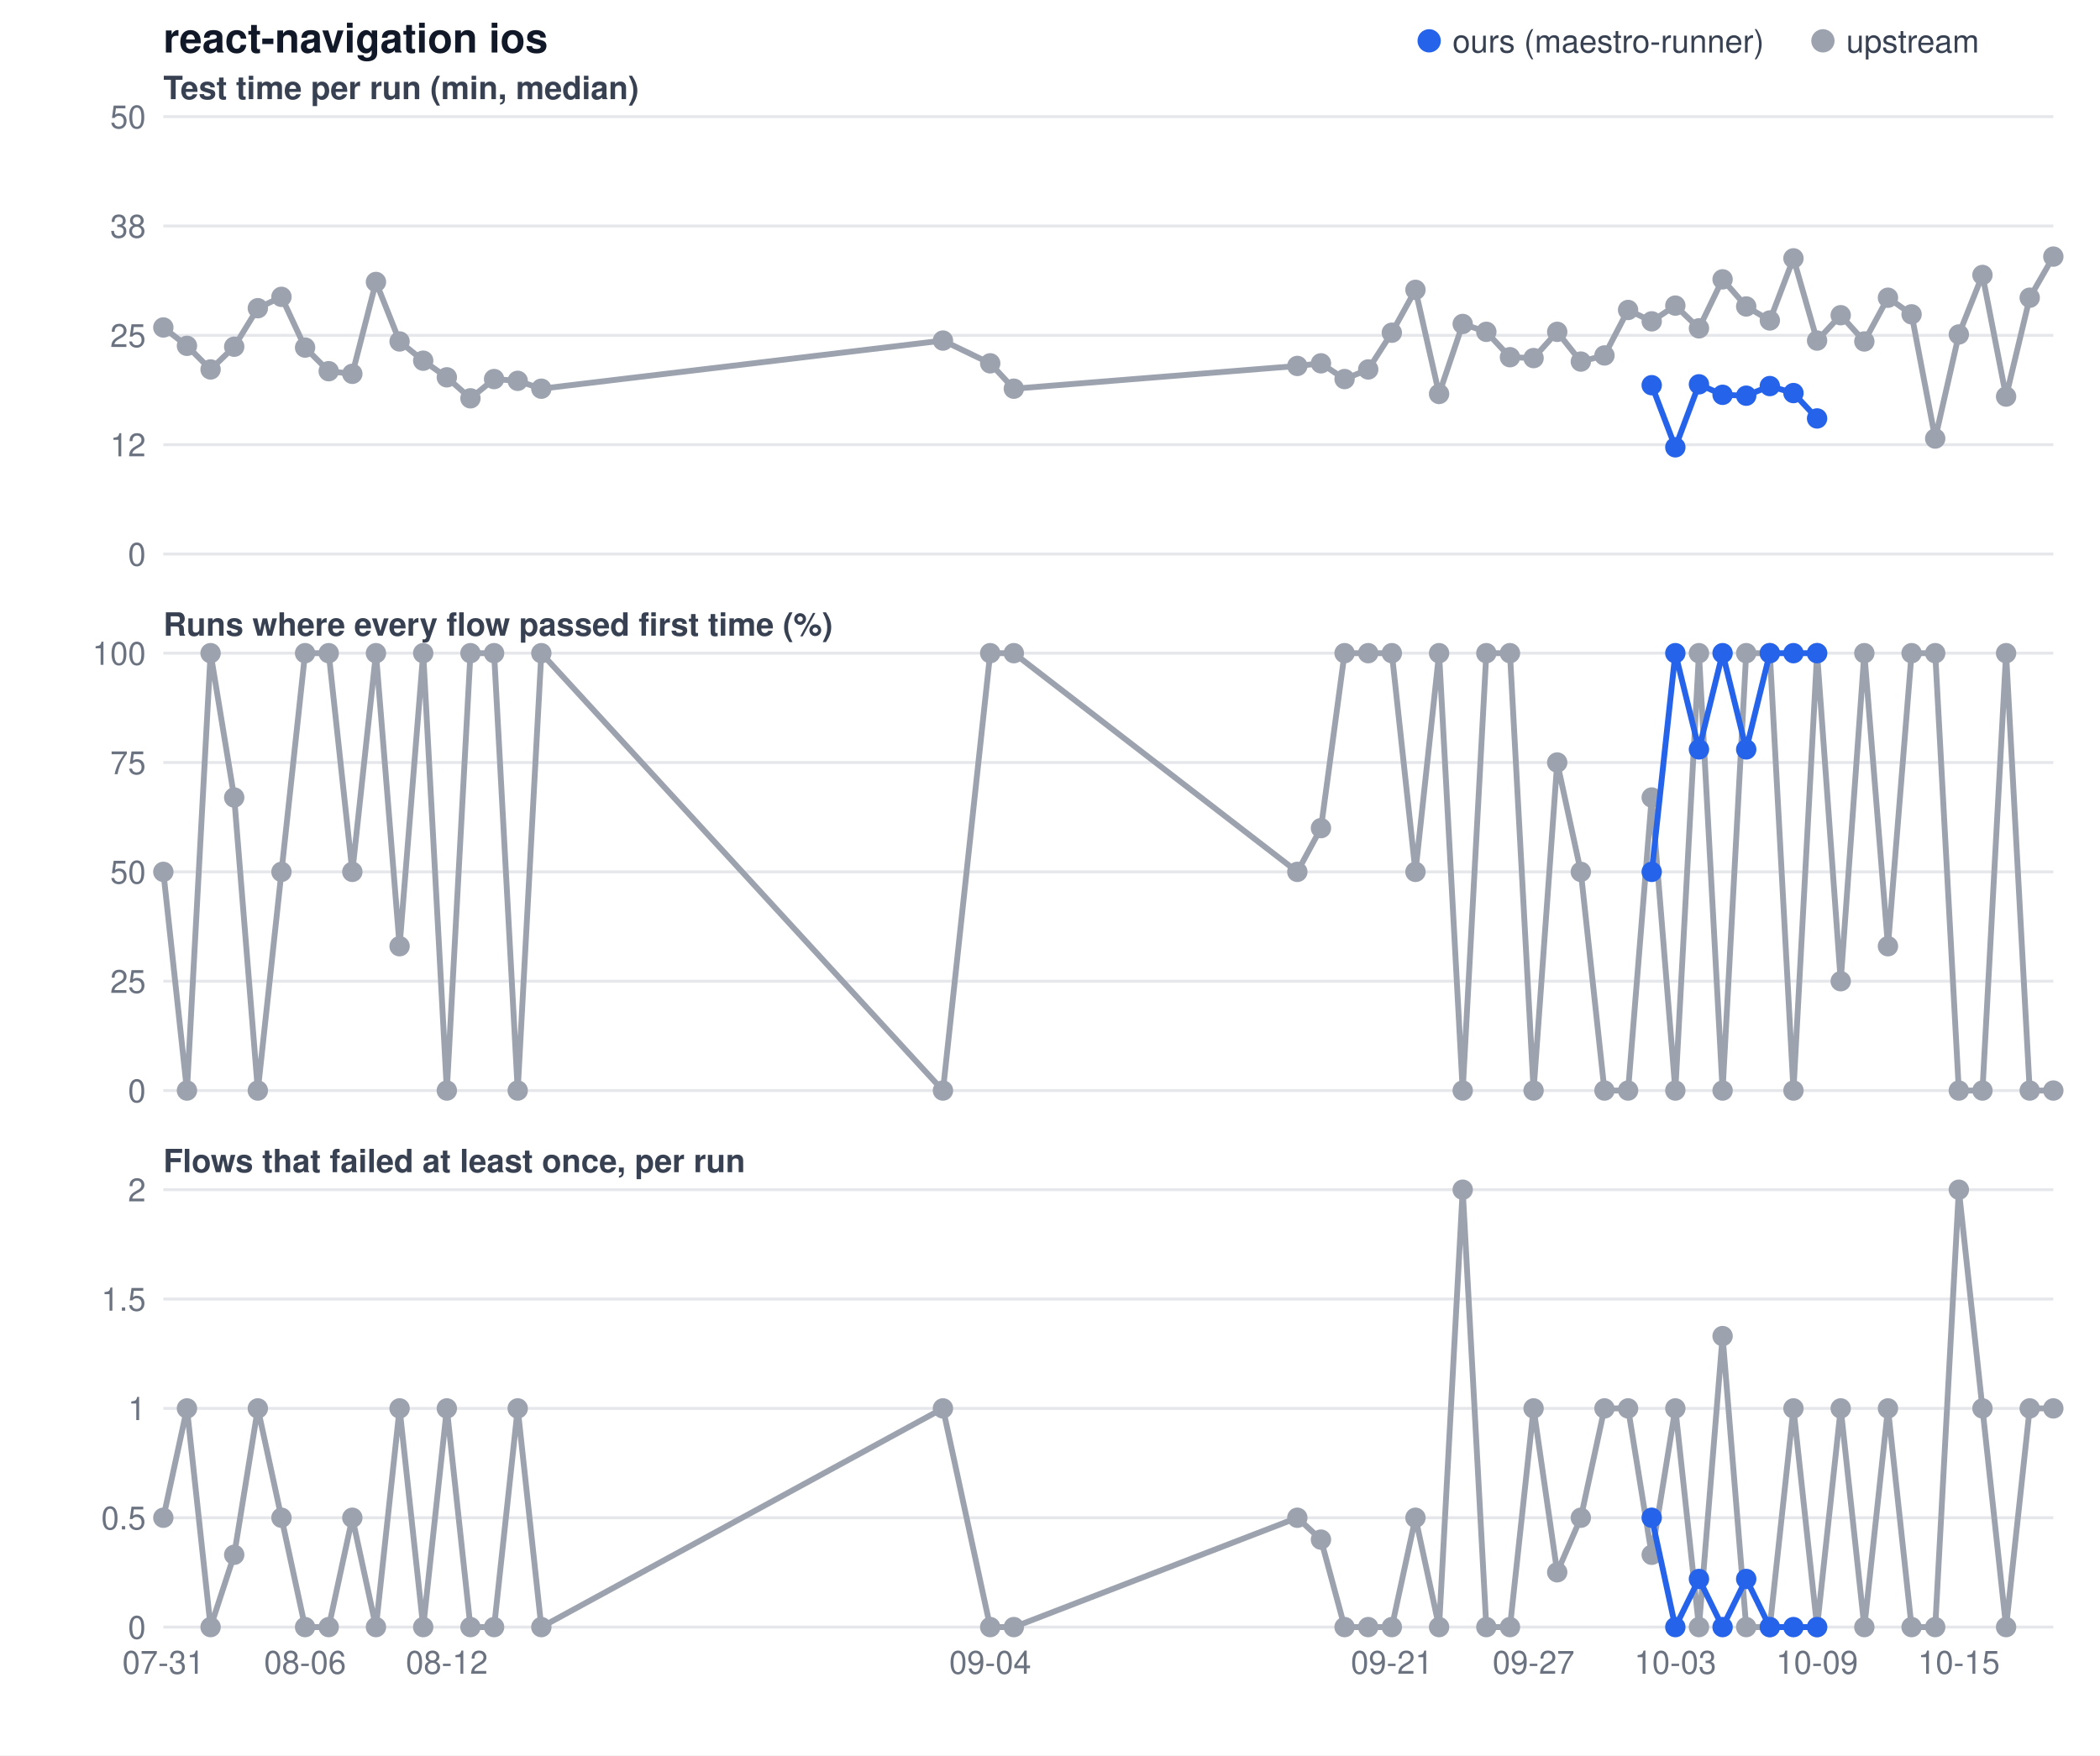
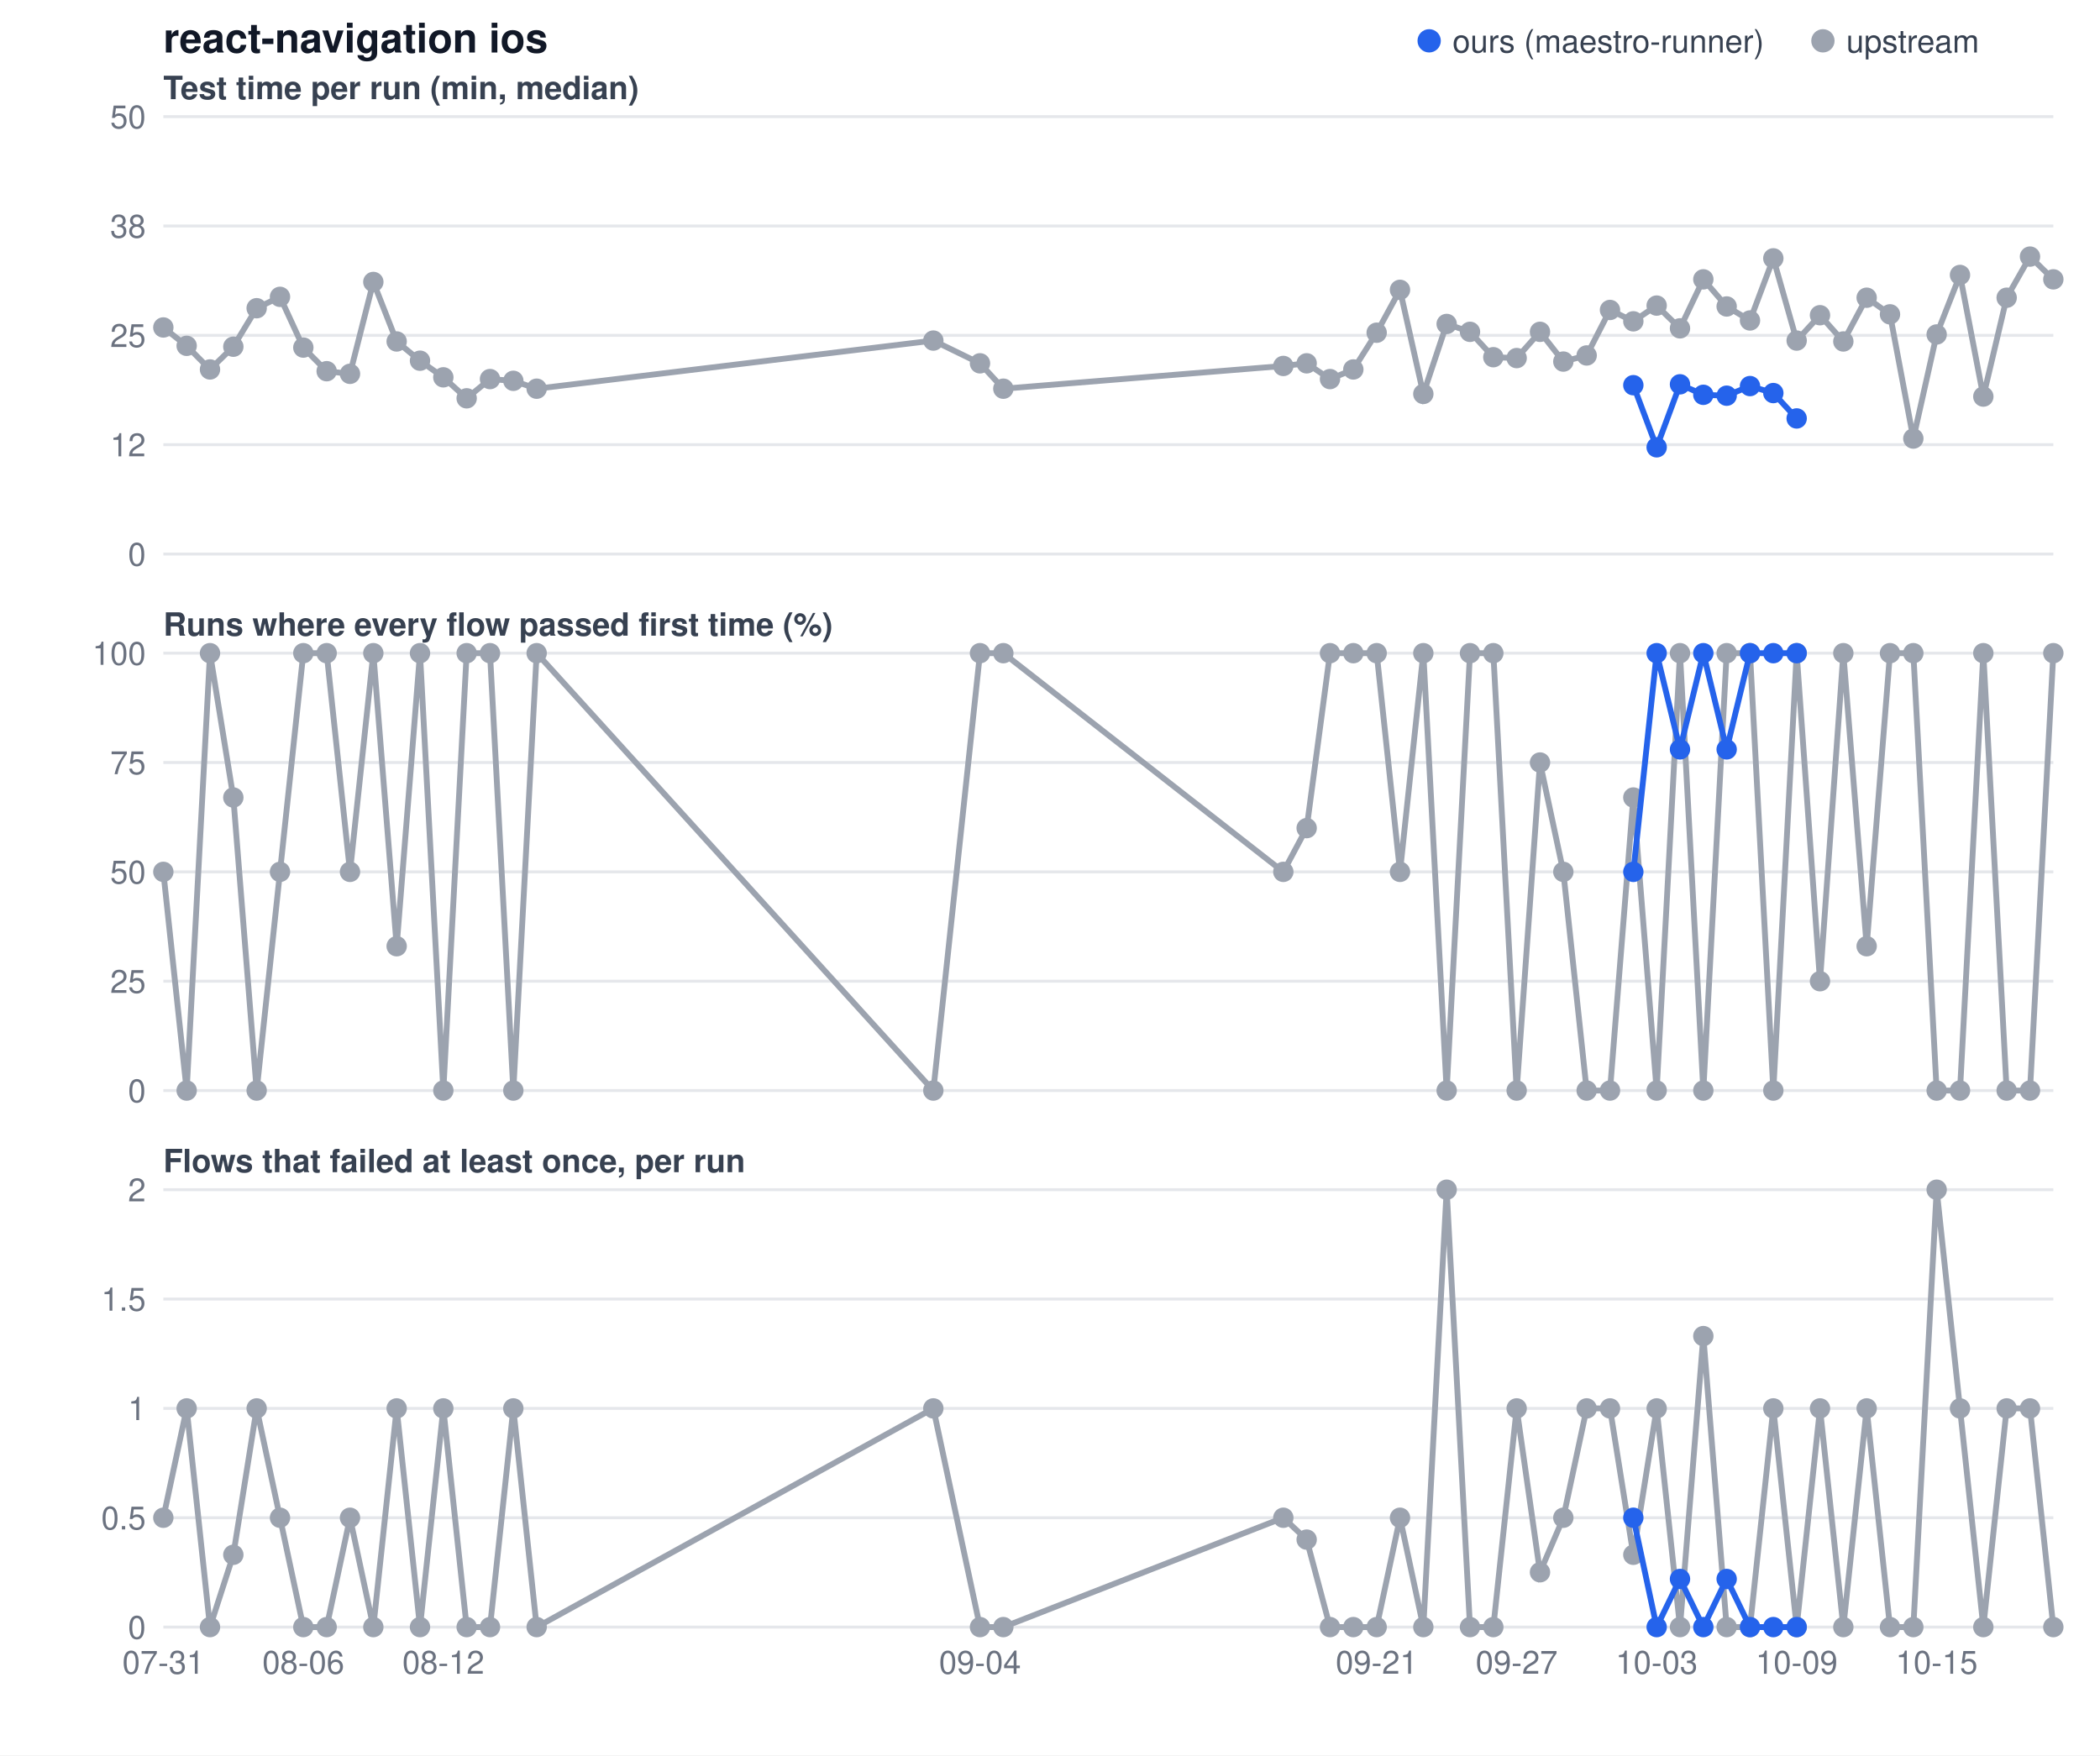
<svg xmlns="http://www.w3.org/2000/svg" width="720" height="602" font-family="-apple-system,Segoe UI,Helvetica,Arial,sans-serif" font-size="11">
  <rect width="100%" height="100%" fill="#ffffff" />
  <text x="56" y="18" font-size="14" font-weight="600" fill="#111827">react-navigation ios</text>
  <circle cx="490" cy="14" r="4" fill="#2563eb" />
  <text x="498" y="18" fill="#374151">ours (maestro-runner)</text>
  <circle cx="625" cy="14" r="4" fill="#9ca3af" />
  <text x="633" y="18" fill="#374151">upstream</text>
  <text x="56" y="34" fill="#374151" font-weight="600">Test time per run (min, median)</text>
  <line x1="56" x2="704" y1="190.0" y2="190.0" stroke="#e5e7eb" />
  <text x="50" y="194.0" text-anchor="end" fill="#6b7280">0</text>
  <line x1="56" x2="704" y1="152.5" y2="152.5" stroke="#e5e7eb" />
  <text x="50" y="156.5" text-anchor="end" fill="#6b7280">12</text>
  <line x1="56" x2="704" y1="115.0" y2="115.0" stroke="#e5e7eb" />
  <text x="50" y="119.0" text-anchor="end" fill="#6b7280">25</text>
  <line x1="56" x2="704" y1="77.5" y2="77.5" stroke="#e5e7eb" />
  <text x="50" y="81.5" text-anchor="end" fill="#6b7280">38</text>
  <line x1="56" x2="704" y1="40.0" y2="40.0" stroke="#e5e7eb" />
  <text x="50" y="44.0" text-anchor="end" fill="#6b7280">50</text>
-   <polyline fill="none" stroke="#9ca3af" stroke-width="2" points="56.0,112.3 64.1,118.6 72.2,126.7 80.3,118.9 88.4,105.7 96.5,101.8 104.6,119.2 112.7,127.3 120.8,128.2 128.9,96.7 137.0,117.1 145.1,123.7 153.2,129.4 161.3,136.6 169.4,130.0 177.5,130.6 185.6,133.3 323.3,116.8 339.5,124.6 347.6,133.3 444.8,125.5 452.9,124.6 461.0,130.0 469.1,126.7 477.2,114.1 485.3,99.4 493.4,135.1 501.5,111.1 509.6,113.8 517.7,122.5 525.8,122.8 533.9,113.8 542.0,124.0 550.1,121.9 558.2,106.3 566.3,110.2 574.4,104.8 582.5,112.6 590.6,95.8 598.7,105.1 606.8,109.9 614.9,88.6 623.0,116.8 631.1,108.1 639.2,117.1 647.3,102.1 655.4,107.8 663.5,150.4 671.6,114.7 679.7,94.3 687.8,136.0 695.9,102.1 704.0,88.0" />
+   <polyline fill="none" stroke="#9ca3af" stroke-width="2" points="56.0,112.3 64.0,118.6 72.0,126.7 80.0,118.9 88.0,105.7 96.0,101.8 104.0,119.2 112.0,127.3 120.0,128.2 128.0,96.7 136.0,117.1 144.0,123.7 152.0,129.4 160.0,136.6 168.0,130.0 176.0,130.6 184.0,133.3 320.0,116.8 336.0,124.6 344.0,133.3 440.0,125.5 448.0,124.6 456.0,130.0 464.0,126.7 472.0,114.1 480.0,99.4 488.0,135.1 496.0,111.1 504.0,113.8 512.0,122.5 520.0,122.8 528.0,113.8 536.0,124.0 544.0,121.9 552.0,106.3 560.0,110.2 568.0,104.8 576.0,112.6 584.0,95.8 592.0,105.1 600.0,109.9 608.0,88.6 616.0,116.8 624.0,108.1 632.0,117.1 640.0,102.1 648.0,107.8 656.0,150.4 664.0,114.7 672.0,94.3 680.0,136.0 688.0,102.1 696.0,88.0 704.0,95.8" />
  <circle cx="56.0" cy="112.3" r="3.5" fill="#9ca3af" />
-   <circle cx="64.1" cy="118.6" r="3.5" fill="#9ca3af" />
-   <circle cx="72.2" cy="126.7" r="3.5" fill="#9ca3af" />
-   <circle cx="80.3" cy="118.9" r="3.5" fill="#9ca3af" />
-   <circle cx="88.4" cy="105.7" r="3.5" fill="#9ca3af" />
-   <circle cx="96.5" cy="101.8" r="3.5" fill="#9ca3af" />
-   <circle cx="104.6" cy="119.2" r="3.5" fill="#9ca3af" />
-   <circle cx="112.7" cy="127.3" r="3.5" fill="#9ca3af" />
-   <circle cx="120.8" cy="128.2" r="3.5" fill="#9ca3af" />
-   <circle cx="128.9" cy="96.7" r="3.5" fill="#9ca3af" />
-   <circle cx="137.0" cy="117.1" r="3.5" fill="#9ca3af" />
-   <circle cx="145.1" cy="123.7" r="3.5" fill="#9ca3af" />
-   <circle cx="153.2" cy="129.4" r="3.5" fill="#9ca3af" />
-   <circle cx="161.3" cy="136.6" r="3.5" fill="#9ca3af" />
-   <circle cx="169.4" cy="130.0" r="3.5" fill="#9ca3af" />
-   <circle cx="177.5" cy="130.6" r="3.5" fill="#9ca3af" />
-   <circle cx="185.6" cy="133.3" r="3.5" fill="#9ca3af" />
-   <circle cx="323.3" cy="116.8" r="3.5" fill="#9ca3af" />
-   <circle cx="339.5" cy="124.6" r="3.5" fill="#9ca3af" />
-   <circle cx="347.6" cy="133.3" r="3.5" fill="#9ca3af" />
-   <circle cx="444.8" cy="125.5" r="3.5" fill="#9ca3af" />
-   <circle cx="452.9" cy="124.6" r="3.5" fill="#9ca3af" />
-   <circle cx="461.0" cy="130.0" r="3.5" fill="#9ca3af" />
-   <circle cx="469.1" cy="126.7" r="3.5" fill="#9ca3af" />
-   <circle cx="477.2" cy="114.1" r="3.5" fill="#9ca3af" />
-   <circle cx="485.3" cy="99.4" r="3.5" fill="#9ca3af" />
-   <circle cx="493.4" cy="135.1" r="3.5" fill="#9ca3af" />
-   <circle cx="501.5" cy="111.1" r="3.5" fill="#9ca3af" />
-   <circle cx="509.6" cy="113.8" r="3.5" fill="#9ca3af" />
-   <circle cx="517.7" cy="122.5" r="3.5" fill="#9ca3af" />
-   <circle cx="525.8" cy="122.8" r="3.5" fill="#9ca3af" />
-   <circle cx="533.9" cy="113.8" r="3.5" fill="#9ca3af" />
-   <circle cx="542.0" cy="124.0" r="3.5" fill="#9ca3af" />
-   <circle cx="550.1" cy="121.9" r="3.5" fill="#9ca3af" />
-   <circle cx="558.2" cy="106.3" r="3.5" fill="#9ca3af" />
-   <circle cx="566.3" cy="110.2" r="3.5" fill="#9ca3af" />
-   <circle cx="574.4" cy="104.8" r="3.5" fill="#9ca3af" />
-   <circle cx="582.5" cy="112.6" r="3.5" fill="#9ca3af" />
-   <circle cx="590.6" cy="95.8" r="3.5" fill="#9ca3af" />
-   <circle cx="598.7" cy="105.1" r="3.5" fill="#9ca3af" />
-   <circle cx="606.8" cy="109.9" r="3.5" fill="#9ca3af" />
-   <circle cx="614.9" cy="88.6" r="3.5" fill="#9ca3af" />
-   <circle cx="623.0" cy="116.8" r="3.5" fill="#9ca3af" />
-   <circle cx="631.1" cy="108.1" r="3.5" fill="#9ca3af" />
-   <circle cx="639.2" cy="117.1" r="3.5" fill="#9ca3af" />
-   <circle cx="647.3" cy="102.1" r="3.5" fill="#9ca3af" />
-   <circle cx="655.4" cy="107.8" r="3.5" fill="#9ca3af" />
-   <circle cx="663.5" cy="150.4" r="3.5" fill="#9ca3af" />
-   <circle cx="671.6" cy="114.7" r="3.5" fill="#9ca3af" />
-   <circle cx="679.7" cy="94.3" r="3.5" fill="#9ca3af" />
-   <circle cx="687.8" cy="136.0" r="3.5" fill="#9ca3af" />
-   <circle cx="695.9" cy="102.1" r="3.5" fill="#9ca3af" />
-   <circle cx="704.0" cy="88.0" r="3.5" fill="#9ca3af" />
-   <polyline fill="none" stroke="#2563eb" stroke-width="2" points="566.3,132.1 574.4,153.4 582.5,131.8 590.6,135.4 598.7,135.7 606.8,132.4 614.9,134.8 623.0,143.5" />
-   <circle cx="566.3" cy="132.1" r="3.5" fill="#2563eb" />
-   <circle cx="574.4" cy="153.4" r="3.5" fill="#2563eb" />
-   <circle cx="582.5" cy="131.8" r="3.5" fill="#2563eb" />
-   <circle cx="590.6" cy="135.4" r="3.5" fill="#2563eb" />
-   <circle cx="598.7" cy="135.7" r="3.5" fill="#2563eb" />
-   <circle cx="606.8" cy="132.4" r="3.5" fill="#2563eb" />
-   <circle cx="614.9" cy="134.8" r="3.5" fill="#2563eb" />
-   <circle cx="623.0" cy="143.5" r="3.5" fill="#2563eb" />
+   <circle cx="64.0" cy="118.6" r="3.5" fill="#9ca3af" />
+   <circle cx="72.0" cy="126.7" r="3.5" fill="#9ca3af" />
+   <circle cx="80.0" cy="118.9" r="3.5" fill="#9ca3af" />
+   <circle cx="88.0" cy="105.7" r="3.5" fill="#9ca3af" />
+   <circle cx="96.0" cy="101.8" r="3.5" fill="#9ca3af" />
+   <circle cx="104.0" cy="119.2" r="3.5" fill="#9ca3af" />
+   <circle cx="112.0" cy="127.3" r="3.5" fill="#9ca3af" />
+   <circle cx="120.0" cy="128.2" r="3.5" fill="#9ca3af" />
+   <circle cx="128.0" cy="96.7" r="3.5" fill="#9ca3af" />
+   <circle cx="136.0" cy="117.1" r="3.5" fill="#9ca3af" />
+   <circle cx="144.0" cy="123.7" r="3.5" fill="#9ca3af" />
+   <circle cx="152.0" cy="129.4" r="3.5" fill="#9ca3af" />
+   <circle cx="160.0" cy="136.6" r="3.5" fill="#9ca3af" />
+   <circle cx="168.0" cy="130.0" r="3.5" fill="#9ca3af" />
+   <circle cx="176.0" cy="130.6" r="3.5" fill="#9ca3af" />
+   <circle cx="184.0" cy="133.3" r="3.5" fill="#9ca3af" />
+   <circle cx="320.0" cy="116.8" r="3.5" fill="#9ca3af" />
+   <circle cx="336.0" cy="124.6" r="3.5" fill="#9ca3af" />
+   <circle cx="344.0" cy="133.3" r="3.5" fill="#9ca3af" />
+   <circle cx="440.0" cy="125.5" r="3.5" fill="#9ca3af" />
+   <circle cx="448.0" cy="124.6" r="3.5" fill="#9ca3af" />
+   <circle cx="456.0" cy="130.0" r="3.5" fill="#9ca3af" />
+   <circle cx="464.0" cy="126.7" r="3.5" fill="#9ca3af" />
+   <circle cx="472.0" cy="114.1" r="3.5" fill="#9ca3af" />
+   <circle cx="480.0" cy="99.4" r="3.5" fill="#9ca3af" />
+   <circle cx="488.0" cy="135.1" r="3.5" fill="#9ca3af" />
+   <circle cx="496.0" cy="111.1" r="3.5" fill="#9ca3af" />
+   <circle cx="504.0" cy="113.8" r="3.5" fill="#9ca3af" />
+   <circle cx="512.0" cy="122.5" r="3.5" fill="#9ca3af" />
+   <circle cx="520.0" cy="122.8" r="3.5" fill="#9ca3af" />
+   <circle cx="528.0" cy="113.8" r="3.5" fill="#9ca3af" />
+   <circle cx="536.0" cy="124.0" r="3.5" fill="#9ca3af" />
+   <circle cx="544.0" cy="121.9" r="3.5" fill="#9ca3af" />
+   <circle cx="552.0" cy="106.3" r="3.5" fill="#9ca3af" />
+   <circle cx="560.0" cy="110.2" r="3.5" fill="#9ca3af" />
+   <circle cx="568.0" cy="104.8" r="3.5" fill="#9ca3af" />
+   <circle cx="576.0" cy="112.6" r="3.5" fill="#9ca3af" />
+   <circle cx="584.0" cy="95.8" r="3.5" fill="#9ca3af" />
+   <circle cx="592.0" cy="105.1" r="3.5" fill="#9ca3af" />
+   <circle cx="600.0" cy="109.9" r="3.5" fill="#9ca3af" />
+   <circle cx="608.0" cy="88.6" r="3.5" fill="#9ca3af" />
+   <circle cx="616.0" cy="116.8" r="3.5" fill="#9ca3af" />
+   <circle cx="624.0" cy="108.1" r="3.5" fill="#9ca3af" />
+   <circle cx="632.0" cy="117.1" r="3.5" fill="#9ca3af" />
+   <circle cx="640.0" cy="102.1" r="3.5" fill="#9ca3af" />
+   <circle cx="648.0" cy="107.8" r="3.5" fill="#9ca3af" />
+   <circle cx="656.0" cy="150.4" r="3.5" fill="#9ca3af" />
+   <circle cx="664.0" cy="114.7" r="3.5" fill="#9ca3af" />
+   <circle cx="672.0" cy="94.3" r="3.5" fill="#9ca3af" />
+   <circle cx="680.0" cy="136.0" r="3.5" fill="#9ca3af" />
+   <circle cx="688.0" cy="102.1" r="3.5" fill="#9ca3af" />
+   <circle cx="696.0" cy="88.0" r="3.5" fill="#9ca3af" />
+   <circle cx="704.0" cy="95.8" r="3.5" fill="#9ca3af" />
+   <polyline fill="none" stroke="#2563eb" stroke-width="2" points="560.0,132.1 568.0,153.4 576.0,131.8 584.0,135.4 592.0,135.7 600.0,132.4 608.0,134.8 616.0,143.5" />
+   <circle cx="560.0" cy="132.1" r="3.5" fill="#2563eb" />
+   <circle cx="568.0" cy="153.4" r="3.5" fill="#2563eb" />
+   <circle cx="576.0" cy="131.8" r="3.5" fill="#2563eb" />
+   <circle cx="584.0" cy="135.4" r="3.5" fill="#2563eb" />
+   <circle cx="592.0" cy="135.7" r="3.5" fill="#2563eb" />
+   <circle cx="600.0" cy="132.4" r="3.5" fill="#2563eb" />
+   <circle cx="608.0" cy="134.8" r="3.5" fill="#2563eb" />
+   <circle cx="616.0" cy="143.5" r="3.5" fill="#2563eb" />
  <text x="56" y="218" fill="#374151" font-weight="600">Runs where every flow passed first time (%)</text>
  <line x1="56" x2="704" y1="374.0" y2="374.0" stroke="#e5e7eb" />
  <text x="50" y="378.0" text-anchor="end" fill="#6b7280">0</text>
  <line x1="56" x2="704" y1="336.5" y2="336.5" stroke="#e5e7eb" />
  <text x="50" y="340.5" text-anchor="end" fill="#6b7280">25</text>
  <line x1="56" x2="704" y1="299.0" y2="299.0" stroke="#e5e7eb" />
  <text x="50" y="303.0" text-anchor="end" fill="#6b7280">50</text>
  <line x1="56" x2="704" y1="261.5" y2="261.5" stroke="#e5e7eb" />
  <text x="50" y="265.5" text-anchor="end" fill="#6b7280">75</text>
  <line x1="56" x2="704" y1="224.0" y2="224.0" stroke="#e5e7eb" />
  <text x="50" y="228.0" text-anchor="end" fill="#6b7280">100</text>
-   <polyline fill="none" stroke="#9ca3af" stroke-width="2" points="56.0,299.0 64.1,374.0 72.2,224.0 80.3,273.5 88.4,374.0 96.5,299.0 104.6,224.0 112.7,224.0 120.8,299.0 128.9,224.0 137.0,324.5 145.1,224.0 153.2,374.0 161.3,224.0 169.4,224.0 177.5,374.0 185.6,224.0 323.3,374.0 339.5,224.0 347.6,224.0 444.8,299.0 452.9,284.0 461.0,224.0 469.1,224.0 477.2,224.0 485.3,299.0 493.4,224.0 501.5,374.0 509.6,224.0 517.7,224.0 525.8,374.0 533.9,261.5 542.0,299.0 550.1,374.0 558.2,374.0 566.3,273.5 574.4,374.0 582.5,224.0 590.6,374.0 598.7,224.0 606.8,224.0 614.9,374.0 623.0,224.0 631.1,336.5 639.2,224.0 647.3,324.5 655.4,224.0 663.5,224.0 671.6,374.0 679.7,374.0 687.8,224.0 695.9,374.0 704.0,374.0" />
+   <polyline fill="none" stroke="#9ca3af" stroke-width="2" points="56.0,299.0 64.0,374.0 72.0,224.0 80.0,273.5 88.0,374.0 96.0,299.0 104.0,224.0 112.0,224.0 120.0,299.0 128.0,224.0 136.0,324.5 144.0,224.0 152.0,374.0 160.0,224.0 168.0,224.0 176.0,374.0 184.0,224.0 320.0,374.0 336.0,224.0 344.0,224.0 440.0,299.0 448.0,284.0 456.0,224.0 464.0,224.0 472.0,224.0 480.0,299.0 488.0,224.0 496.0,374.0 504.0,224.0 512.0,224.0 520.0,374.0 528.0,261.5 536.0,299.0 544.0,374.0 552.0,374.0 560.0,273.5 568.0,374.0 576.0,224.0 584.0,374.0 592.0,224.0 600.0,224.0 608.0,374.0 616.0,224.0 624.0,336.5 632.0,224.0 640.0,324.5 648.0,224.0 656.0,224.0 664.0,374.0 672.0,374.0 680.0,224.0 688.0,374.0 696.0,374.0 704.0,224.0" />
  <circle cx="56.0" cy="299.0" r="3.5" fill="#9ca3af" />
-   <circle cx="64.1" cy="374.0" r="3.5" fill="#9ca3af" />
-   <circle cx="72.2" cy="224.0" r="3.5" fill="#9ca3af" />
-   <circle cx="80.3" cy="273.5" r="3.5" fill="#9ca3af" />
-   <circle cx="88.4" cy="374.0" r="3.5" fill="#9ca3af" />
-   <circle cx="96.5" cy="299.0" r="3.5" fill="#9ca3af" />
-   <circle cx="104.6" cy="224.0" r="3.5" fill="#9ca3af" />
-   <circle cx="112.7" cy="224.0" r="3.5" fill="#9ca3af" />
-   <circle cx="120.8" cy="299.0" r="3.5" fill="#9ca3af" />
-   <circle cx="128.9" cy="224.0" r="3.5" fill="#9ca3af" />
-   <circle cx="137.0" cy="324.5" r="3.5" fill="#9ca3af" />
-   <circle cx="145.1" cy="224.0" r="3.5" fill="#9ca3af" />
-   <circle cx="153.2" cy="374.0" r="3.5" fill="#9ca3af" />
-   <circle cx="161.3" cy="224.0" r="3.5" fill="#9ca3af" />
-   <circle cx="169.4" cy="224.0" r="3.5" fill="#9ca3af" />
-   <circle cx="177.5" cy="374.0" r="3.5" fill="#9ca3af" />
-   <circle cx="185.6" cy="224.0" r="3.5" fill="#9ca3af" />
-   <circle cx="323.3" cy="374.0" r="3.5" fill="#9ca3af" />
-   <circle cx="339.5" cy="224.0" r="3.5" fill="#9ca3af" />
-   <circle cx="347.6" cy="224.0" r="3.5" fill="#9ca3af" />
-   <circle cx="444.8" cy="299.0" r="3.5" fill="#9ca3af" />
-   <circle cx="452.9" cy="284.0" r="3.5" fill="#9ca3af" />
-   <circle cx="461.0" cy="224.0" r="3.5" fill="#9ca3af" />
-   <circle cx="469.1" cy="224.0" r="3.5" fill="#9ca3af" />
-   <circle cx="477.2" cy="224.0" r="3.5" fill="#9ca3af" />
-   <circle cx="485.3" cy="299.0" r="3.5" fill="#9ca3af" />
-   <circle cx="493.4" cy="224.0" r="3.5" fill="#9ca3af" />
-   <circle cx="501.5" cy="374.0" r="3.5" fill="#9ca3af" />
-   <circle cx="509.6" cy="224.0" r="3.5" fill="#9ca3af" />
-   <circle cx="517.7" cy="224.0" r="3.5" fill="#9ca3af" />
-   <circle cx="525.8" cy="374.0" r="3.5" fill="#9ca3af" />
-   <circle cx="533.9" cy="261.5" r="3.5" fill="#9ca3af" />
-   <circle cx="542.0" cy="299.0" r="3.5" fill="#9ca3af" />
-   <circle cx="550.1" cy="374.0" r="3.5" fill="#9ca3af" />
-   <circle cx="558.2" cy="374.0" r="3.5" fill="#9ca3af" />
-   <circle cx="566.3" cy="273.5" r="3.5" fill="#9ca3af" />
-   <circle cx="574.4" cy="374.0" r="3.5" fill="#9ca3af" />
-   <circle cx="582.5" cy="224.0" r="3.5" fill="#9ca3af" />
-   <circle cx="590.6" cy="374.0" r="3.5" fill="#9ca3af" />
-   <circle cx="598.7" cy="224.0" r="3.5" fill="#9ca3af" />
-   <circle cx="606.8" cy="224.0" r="3.5" fill="#9ca3af" />
-   <circle cx="614.9" cy="374.0" r="3.5" fill="#9ca3af" />
-   <circle cx="623.0" cy="224.0" r="3.5" fill="#9ca3af" />
-   <circle cx="631.1" cy="336.5" r="3.5" fill="#9ca3af" />
-   <circle cx="639.2" cy="224.0" r="3.5" fill="#9ca3af" />
-   <circle cx="647.3" cy="324.5" r="3.5" fill="#9ca3af" />
-   <circle cx="655.4" cy="224.0" r="3.5" fill="#9ca3af" />
-   <circle cx="663.5" cy="224.0" r="3.5" fill="#9ca3af" />
-   <circle cx="671.6" cy="374.0" r="3.5" fill="#9ca3af" />
-   <circle cx="679.7" cy="374.0" r="3.5" fill="#9ca3af" />
-   <circle cx="687.8" cy="224.0" r="3.5" fill="#9ca3af" />
-   <circle cx="695.9" cy="374.0" r="3.5" fill="#9ca3af" />
-   <circle cx="704.0" cy="374.0" r="3.5" fill="#9ca3af" />
-   <polyline fill="none" stroke="#2563eb" stroke-width="2" points="566.3,299.0 574.4,224.0 582.5,257.0 590.6,224.0 598.7,257.0 606.8,224.0 614.9,224.0 623.0,224.0" />
-   <circle cx="566.3" cy="299.0" r="3.5" fill="#2563eb" />
-   <circle cx="574.4" cy="224.0" r="3.5" fill="#2563eb" />
-   <circle cx="582.5" cy="257.0" r="3.5" fill="#2563eb" />
-   <circle cx="590.6" cy="224.0" r="3.5" fill="#2563eb" />
-   <circle cx="598.7" cy="257.0" r="3.5" fill="#2563eb" />
-   <circle cx="606.8" cy="224.0" r="3.5" fill="#2563eb" />
-   <circle cx="614.9" cy="224.0" r="3.5" fill="#2563eb" />
-   <circle cx="623.0" cy="224.0" r="3.5" fill="#2563eb" />
+   <circle cx="64.0" cy="374.0" r="3.5" fill="#9ca3af" />
+   <circle cx="72.0" cy="224.0" r="3.5" fill="#9ca3af" />
+   <circle cx="80.0" cy="273.5" r="3.5" fill="#9ca3af" />
+   <circle cx="88.0" cy="374.0" r="3.5" fill="#9ca3af" />
+   <circle cx="96.0" cy="299.0" r="3.5" fill="#9ca3af" />
+   <circle cx="104.0" cy="224.0" r="3.5" fill="#9ca3af" />
+   <circle cx="112.0" cy="224.0" r="3.5" fill="#9ca3af" />
+   <circle cx="120.0" cy="299.0" r="3.5" fill="#9ca3af" />
+   <circle cx="128.0" cy="224.0" r="3.5" fill="#9ca3af" />
+   <circle cx="136.0" cy="324.5" r="3.5" fill="#9ca3af" />
+   <circle cx="144.0" cy="224.0" r="3.5" fill="#9ca3af" />
+   <circle cx="152.0" cy="374.0" r="3.5" fill="#9ca3af" />
+   <circle cx="160.0" cy="224.0" r="3.5" fill="#9ca3af" />
+   <circle cx="168.0" cy="224.0" r="3.5" fill="#9ca3af" />
+   <circle cx="176.0" cy="374.0" r="3.5" fill="#9ca3af" />
+   <circle cx="184.0" cy="224.0" r="3.5" fill="#9ca3af" />
+   <circle cx="320.0" cy="374.0" r="3.5" fill="#9ca3af" />
+   <circle cx="336.0" cy="224.0" r="3.5" fill="#9ca3af" />
+   <circle cx="344.0" cy="224.0" r="3.5" fill="#9ca3af" />
+   <circle cx="440.0" cy="299.0" r="3.5" fill="#9ca3af" />
+   <circle cx="448.0" cy="284.0" r="3.5" fill="#9ca3af" />
+   <circle cx="456.0" cy="224.0" r="3.5" fill="#9ca3af" />
+   <circle cx="464.0" cy="224.0" r="3.5" fill="#9ca3af" />
+   <circle cx="472.0" cy="224.0" r="3.5" fill="#9ca3af" />
+   <circle cx="480.0" cy="299.0" r="3.5" fill="#9ca3af" />
+   <circle cx="488.0" cy="224.0" r="3.5" fill="#9ca3af" />
+   <circle cx="496.0" cy="374.0" r="3.5" fill="#9ca3af" />
+   <circle cx="504.0" cy="224.0" r="3.5" fill="#9ca3af" />
+   <circle cx="512.0" cy="224.0" r="3.5" fill="#9ca3af" />
+   <circle cx="520.0" cy="374.0" r="3.5" fill="#9ca3af" />
+   <circle cx="528.0" cy="261.5" r="3.5" fill="#9ca3af" />
+   <circle cx="536.0" cy="299.0" r="3.5" fill="#9ca3af" />
+   <circle cx="544.0" cy="374.0" r="3.5" fill="#9ca3af" />
+   <circle cx="552.0" cy="374.0" r="3.5" fill="#9ca3af" />
+   <circle cx="560.0" cy="273.5" r="3.5" fill="#9ca3af" />
+   <circle cx="568.0" cy="374.0" r="3.5" fill="#9ca3af" />
+   <circle cx="576.0" cy="224.0" r="3.5" fill="#9ca3af" />
+   <circle cx="584.0" cy="374.0" r="3.5" fill="#9ca3af" />
+   <circle cx="592.0" cy="224.0" r="3.5" fill="#9ca3af" />
+   <circle cx="600.0" cy="224.0" r="3.5" fill="#9ca3af" />
+   <circle cx="608.0" cy="374.0" r="3.5" fill="#9ca3af" />
+   <circle cx="616.0" cy="224.0" r="3.5" fill="#9ca3af" />
+   <circle cx="624.0" cy="336.5" r="3.5" fill="#9ca3af" />
+   <circle cx="632.0" cy="224.0" r="3.5" fill="#9ca3af" />
+   <circle cx="640.0" cy="324.5" r="3.5" fill="#9ca3af" />
+   <circle cx="648.0" cy="224.0" r="3.5" fill="#9ca3af" />
+   <circle cx="656.0" cy="224.0" r="3.5" fill="#9ca3af" />
+   <circle cx="664.0" cy="374.0" r="3.5" fill="#9ca3af" />
+   <circle cx="672.0" cy="374.0" r="3.5" fill="#9ca3af" />
+   <circle cx="680.0" cy="224.0" r="3.5" fill="#9ca3af" />
+   <circle cx="688.0" cy="374.0" r="3.5" fill="#9ca3af" />
+   <circle cx="696.0" cy="374.0" r="3.5" fill="#9ca3af" />
+   <circle cx="704.0" cy="224.0" r="3.5" fill="#9ca3af" />
+   <polyline fill="none" stroke="#2563eb" stroke-width="2" points="560.0,299.0 568.0,224.0 576.0,257.0 584.0,224.0 592.0,257.0 600.0,224.0 608.0,224.0 616.0,224.0" />
+   <circle cx="560.0" cy="299.0" r="3.5" fill="#2563eb" />
+   <circle cx="568.0" cy="224.0" r="3.5" fill="#2563eb" />
+   <circle cx="576.0" cy="257.0" r="3.5" fill="#2563eb" />
+   <circle cx="584.0" cy="224.0" r="3.5" fill="#2563eb" />
+   <circle cx="592.0" cy="257.0" r="3.5" fill="#2563eb" />
+   <circle cx="600.0" cy="224.0" r="3.5" fill="#2563eb" />
+   <circle cx="608.0" cy="224.0" r="3.5" fill="#2563eb" />
+   <circle cx="616.0" cy="224.0" r="3.5" fill="#2563eb" />
  <text x="56" y="402" fill="#374151" font-weight="600">Flows that failed at least once, per run</text>
  <line x1="56" x2="704" y1="558.0" y2="558.0" stroke="#e5e7eb" />
  <text x="50" y="562.0" text-anchor="end" fill="#6b7280">0</text>
  <line x1="56" x2="704" y1="520.5" y2="520.5" stroke="#e5e7eb" />
  <text x="50" y="524.5" text-anchor="end" fill="#6b7280">0.5</text>
  <line x1="56" x2="704" y1="483.0" y2="483.0" stroke="#e5e7eb" />
  <text x="50" y="487.0" text-anchor="end" fill="#6b7280">1</text>
  <line x1="56" x2="704" y1="445.5" y2="445.5" stroke="#e5e7eb" />
  <text x="50" y="449.5" text-anchor="end" fill="#6b7280">1.5</text>
  <line x1="56" x2="704" y1="408.0" y2="408.0" stroke="#e5e7eb" />
  <text x="50" y="412.0" text-anchor="end" fill="#6b7280">2</text>
-   <polyline fill="none" stroke="#9ca3af" stroke-width="2" points="56.0,520.5 64.1,483.0 72.2,558.0 80.3,533.2 88.4,483.0 96.5,520.5 104.6,558.0 112.7,558.0 120.8,520.5 128.9,558.0 137.0,483.0 145.1,558.0 153.2,483.0 161.3,558.0 169.4,558.0 177.5,483.0 185.6,558.0 323.3,483.0 339.5,558.0 347.6,558.0 444.8,520.5 452.9,528.0 461.0,558.0 469.1,558.0 477.2,558.0 485.3,520.5 493.4,558.0 501.5,408.0 509.6,558.0 517.7,558.0 525.8,483.0 533.9,539.2 542.0,520.5 550.1,483.0 558.2,483.0 566.3,533.2 574.4,483.0 582.5,558.0 590.6,458.2 598.7,558.0 606.8,558.0 614.9,483.0 623.0,558.0 631.1,483.0 639.2,558.0 647.3,483.0 655.4,558.0 663.5,558.0 671.6,408.0 679.7,483.0 687.8,558.0 695.9,483.0 704.0,483.0" />
+   <polyline fill="none" stroke="#9ca3af" stroke-width="2" points="56.0,520.5 64.0,483.0 72.0,558.0 80.0,533.2 88.0,483.0 96.0,520.5 104.0,558.0 112.0,558.0 120.0,520.5 128.0,558.0 136.0,483.0 144.0,558.0 152.0,483.0 160.0,558.0 168.0,558.0 176.0,483.0 184.0,558.0 320.0,483.0 336.0,558.0 344.0,558.0 440.0,520.5 448.0,528.0 456.0,558.0 464.0,558.0 472.0,558.0 480.0,520.5 488.0,558.0 496.0,408.0 504.0,558.0 512.0,558.0 520.0,483.0 528.0,539.2 536.0,520.5 544.0,483.0 552.0,483.0 560.0,533.2 568.0,483.0 576.0,558.0 584.0,458.2 592.0,558.0 600.0,558.0 608.0,483.0 616.0,558.0 624.0,483.0 632.0,558.0 640.0,483.0 648.0,558.0 656.0,558.0 664.0,408.0 672.0,483.0 680.0,558.0 688.0,483.0 696.0,483.0 704.0,558.0" />
  <circle cx="56.0" cy="520.5" r="3.5" fill="#9ca3af" />
-   <circle cx="64.1" cy="483.0" r="3.5" fill="#9ca3af" />
-   <circle cx="72.2" cy="558.0" r="3.5" fill="#9ca3af" />
-   <circle cx="80.3" cy="533.2" r="3.5" fill="#9ca3af" />
-   <circle cx="88.4" cy="483.0" r="3.5" fill="#9ca3af" />
-   <circle cx="96.5" cy="520.5" r="3.5" fill="#9ca3af" />
-   <circle cx="104.6" cy="558.0" r="3.5" fill="#9ca3af" />
-   <circle cx="112.7" cy="558.0" r="3.5" fill="#9ca3af" />
-   <circle cx="120.8" cy="520.5" r="3.5" fill="#9ca3af" />
-   <circle cx="128.9" cy="558.0" r="3.5" fill="#9ca3af" />
-   <circle cx="137.0" cy="483.0" r="3.5" fill="#9ca3af" />
-   <circle cx="145.1" cy="558.0" r="3.5" fill="#9ca3af" />
-   <circle cx="153.2" cy="483.0" r="3.5" fill="#9ca3af" />
-   <circle cx="161.3" cy="558.0" r="3.5" fill="#9ca3af" />
-   <circle cx="169.4" cy="558.0" r="3.5" fill="#9ca3af" />
-   <circle cx="177.5" cy="483.0" r="3.5" fill="#9ca3af" />
-   <circle cx="185.6" cy="558.0" r="3.5" fill="#9ca3af" />
-   <circle cx="323.3" cy="483.0" r="3.5" fill="#9ca3af" />
-   <circle cx="339.5" cy="558.0" r="3.5" fill="#9ca3af" />
-   <circle cx="347.6" cy="558.0" r="3.5" fill="#9ca3af" />
-   <circle cx="444.8" cy="520.5" r="3.5" fill="#9ca3af" />
-   <circle cx="452.9" cy="528.0" r="3.5" fill="#9ca3af" />
-   <circle cx="461.0" cy="558.0" r="3.5" fill="#9ca3af" />
-   <circle cx="469.1" cy="558.0" r="3.5" fill="#9ca3af" />
-   <circle cx="477.2" cy="558.0" r="3.5" fill="#9ca3af" />
-   <circle cx="485.3" cy="520.5" r="3.5" fill="#9ca3af" />
-   <circle cx="493.4" cy="558.0" r="3.5" fill="#9ca3af" />
-   <circle cx="501.5" cy="408.0" r="3.5" fill="#9ca3af" />
-   <circle cx="509.6" cy="558.0" r="3.5" fill="#9ca3af" />
-   <circle cx="517.7" cy="558.0" r="3.5" fill="#9ca3af" />
-   <circle cx="525.8" cy="483.0" r="3.5" fill="#9ca3af" />
-   <circle cx="533.9" cy="539.2" r="3.5" fill="#9ca3af" />
-   <circle cx="542.0" cy="520.5" r="3.5" fill="#9ca3af" />
-   <circle cx="550.1" cy="483.0" r="3.5" fill="#9ca3af" />
-   <circle cx="558.2" cy="483.0" r="3.5" fill="#9ca3af" />
-   <circle cx="566.3" cy="533.2" r="3.5" fill="#9ca3af" />
-   <circle cx="574.4" cy="483.0" r="3.5" fill="#9ca3af" />
-   <circle cx="582.5" cy="558.0" r="3.5" fill="#9ca3af" />
-   <circle cx="590.6" cy="458.2" r="3.5" fill="#9ca3af" />
-   <circle cx="598.7" cy="558.0" r="3.5" fill="#9ca3af" />
-   <circle cx="606.8" cy="558.0" r="3.5" fill="#9ca3af" />
-   <circle cx="614.9" cy="483.0" r="3.5" fill="#9ca3af" />
-   <circle cx="623.0" cy="558.0" r="3.5" fill="#9ca3af" />
-   <circle cx="631.1" cy="483.0" r="3.5" fill="#9ca3af" />
-   <circle cx="639.2" cy="558.0" r="3.5" fill="#9ca3af" />
-   <circle cx="647.3" cy="483.0" r="3.5" fill="#9ca3af" />
-   <circle cx="655.4" cy="558.0" r="3.5" fill="#9ca3af" />
-   <circle cx="663.5" cy="558.0" r="3.5" fill="#9ca3af" />
-   <circle cx="671.6" cy="408.0" r="3.5" fill="#9ca3af" />
-   <circle cx="679.7" cy="483.0" r="3.5" fill="#9ca3af" />
-   <circle cx="687.8" cy="558.0" r="3.5" fill="#9ca3af" />
-   <circle cx="695.9" cy="483.0" r="3.5" fill="#9ca3af" />
-   <circle cx="704.0" cy="483.0" r="3.5" fill="#9ca3af" />
-   <polyline fill="none" stroke="#2563eb" stroke-width="2" points="566.3,520.5 574.4,558.0 582.5,541.5 590.6,558.0 598.7,541.5 606.8,558.0 614.9,558.0 623.0,558.0" />
-   <circle cx="566.3" cy="520.5" r="3.5" fill="#2563eb" />
-   <circle cx="574.4" cy="558.0" r="3.5" fill="#2563eb" />
-   <circle cx="582.5" cy="541.5" r="3.5" fill="#2563eb" />
-   <circle cx="590.6" cy="558.0" r="3.5" fill="#2563eb" />
-   <circle cx="598.7" cy="541.5" r="3.5" fill="#2563eb" />
-   <circle cx="606.8" cy="558.0" r="3.5" fill="#2563eb" />
-   <circle cx="614.9" cy="558.0" r="3.5" fill="#2563eb" />
-   <circle cx="623.0" cy="558.0" r="3.5" fill="#2563eb" />
+   <circle cx="64.0" cy="483.0" r="3.5" fill="#9ca3af" />
+   <circle cx="72.0" cy="558.0" r="3.5" fill="#9ca3af" />
+   <circle cx="80.0" cy="533.2" r="3.5" fill="#9ca3af" />
+   <circle cx="88.0" cy="483.0" r="3.5" fill="#9ca3af" />
+   <circle cx="96.0" cy="520.5" r="3.5" fill="#9ca3af" />
+   <circle cx="104.0" cy="558.0" r="3.5" fill="#9ca3af" />
+   <circle cx="112.0" cy="558.0" r="3.5" fill="#9ca3af" />
+   <circle cx="120.0" cy="520.5" r="3.5" fill="#9ca3af" />
+   <circle cx="128.0" cy="558.0" r="3.5" fill="#9ca3af" />
+   <circle cx="136.0" cy="483.0" r="3.5" fill="#9ca3af" />
+   <circle cx="144.0" cy="558.0" r="3.5" fill="#9ca3af" />
+   <circle cx="152.0" cy="483.0" r="3.5" fill="#9ca3af" />
+   <circle cx="160.0" cy="558.0" r="3.5" fill="#9ca3af" />
+   <circle cx="168.0" cy="558.0" r="3.5" fill="#9ca3af" />
+   <circle cx="176.0" cy="483.0" r="3.5" fill="#9ca3af" />
+   <circle cx="184.0" cy="558.0" r="3.5" fill="#9ca3af" />
+   <circle cx="320.0" cy="483.0" r="3.5" fill="#9ca3af" />
+   <circle cx="336.0" cy="558.0" r="3.5" fill="#9ca3af" />
+   <circle cx="344.0" cy="558.0" r="3.5" fill="#9ca3af" />
+   <circle cx="440.0" cy="520.5" r="3.5" fill="#9ca3af" />
+   <circle cx="448.0" cy="528.0" r="3.5" fill="#9ca3af" />
+   <circle cx="456.0" cy="558.0" r="3.5" fill="#9ca3af" />
+   <circle cx="464.0" cy="558.0" r="3.5" fill="#9ca3af" />
+   <circle cx="472.0" cy="558.0" r="3.5" fill="#9ca3af" />
+   <circle cx="480.0" cy="520.5" r="3.5" fill="#9ca3af" />
+   <circle cx="488.0" cy="558.0" r="3.5" fill="#9ca3af" />
+   <circle cx="496.0" cy="408.0" r="3.5" fill="#9ca3af" />
+   <circle cx="504.0" cy="558.0" r="3.5" fill="#9ca3af" />
+   <circle cx="512.0" cy="558.0" r="3.5" fill="#9ca3af" />
+   <circle cx="520.0" cy="483.0" r="3.5" fill="#9ca3af" />
+   <circle cx="528.0" cy="539.2" r="3.5" fill="#9ca3af" />
+   <circle cx="536.0" cy="520.5" r="3.5" fill="#9ca3af" />
+   <circle cx="544.0" cy="483.0" r="3.5" fill="#9ca3af" />
+   <circle cx="552.0" cy="483.0" r="3.5" fill="#9ca3af" />
+   <circle cx="560.0" cy="533.2" r="3.5" fill="#9ca3af" />
+   <circle cx="568.0" cy="483.0" r="3.5" fill="#9ca3af" />
+   <circle cx="576.0" cy="558.0" r="3.5" fill="#9ca3af" />
+   <circle cx="584.0" cy="458.2" r="3.5" fill="#9ca3af" />
+   <circle cx="592.0" cy="558.0" r="3.5" fill="#9ca3af" />
+   <circle cx="600.0" cy="558.0" r="3.5" fill="#9ca3af" />
+   <circle cx="608.0" cy="483.0" r="3.5" fill="#9ca3af" />
+   <circle cx="616.0" cy="558.0" r="3.5" fill="#9ca3af" />
+   <circle cx="624.0" cy="483.0" r="3.5" fill="#9ca3af" />
+   <circle cx="632.0" cy="558.0" r="3.5" fill="#9ca3af" />
+   <circle cx="640.0" cy="483.0" r="3.5" fill="#9ca3af" />
+   <circle cx="648.0" cy="558.0" r="3.5" fill="#9ca3af" />
+   <circle cx="656.0" cy="558.0" r="3.5" fill="#9ca3af" />
+   <circle cx="664.0" cy="408.0" r="3.5" fill="#9ca3af" />
+   <circle cx="672.0" cy="483.0" r="3.5" fill="#9ca3af" />
+   <circle cx="680.0" cy="558.0" r="3.5" fill="#9ca3af" />
+   <circle cx="688.0" cy="483.0" r="3.5" fill="#9ca3af" />
+   <circle cx="696.0" cy="483.0" r="3.5" fill="#9ca3af" />
+   <circle cx="704.0" cy="558.0" r="3.5" fill="#9ca3af" />
+   <polyline fill="none" stroke="#2563eb" stroke-width="2" points="560.0,520.5 568.0,558.0 576.0,541.5 584.0,558.0 592.0,541.5 600.0,558.0 608.0,558.0 616.0,558.0" />
+   <circle cx="560.0" cy="520.5" r="3.5" fill="#2563eb" />
+   <circle cx="568.0" cy="558.0" r="3.5" fill="#2563eb" />
+   <circle cx="576.0" cy="541.5" r="3.5" fill="#2563eb" />
+   <circle cx="584.0" cy="558.0" r="3.5" fill="#2563eb" />
+   <circle cx="592.0" cy="541.5" r="3.5" fill="#2563eb" />
+   <circle cx="600.0" cy="558.0" r="3.5" fill="#2563eb" />
+   <circle cx="608.0" cy="558.0" r="3.5" fill="#2563eb" />
+   <circle cx="616.0" cy="558.0" r="3.5" fill="#2563eb" />
  <text x="56.0" y="574" text-anchor="middle" fill="#6b7280">07-31</text>
-   <text x="104.6" y="574" text-anchor="middle" fill="#6b7280">08-06</text>
-   <text x="153.2" y="574" text-anchor="middle" fill="#6b7280">08-12</text>
-   <text x="339.5" y="574" text-anchor="middle" fill="#6b7280">09-04</text>
-   <text x="477.2" y="574" text-anchor="middle" fill="#6b7280">09-21</text>
-   <text x="525.8" y="574" text-anchor="middle" fill="#6b7280">09-27</text>
-   <text x="574.4" y="574" text-anchor="middle" fill="#6b7280">10-03</text>
-   <text x="623.0" y="574" text-anchor="middle" fill="#6b7280">10-09</text>
-   <text x="671.6" y="574" text-anchor="middle" fill="#6b7280">10-15</text>
+   <text x="104.0" y="574" text-anchor="middle" fill="#6b7280">08-06</text>
+   <text x="152.0" y="574" text-anchor="middle" fill="#6b7280">08-12</text>
+   <text x="336.0" y="574" text-anchor="middle" fill="#6b7280">09-04</text>
+   <text x="472.0" y="574" text-anchor="middle" fill="#6b7280">09-21</text>
+   <text x="520.0" y="574" text-anchor="middle" fill="#6b7280">09-27</text>
+   <text x="568.0" y="574" text-anchor="middle" fill="#6b7280">10-03</text>
+   <text x="616.0" y="574" text-anchor="middle" fill="#6b7280">10-09</text>
+   <text x="664.0" y="574" text-anchor="middle" fill="#6b7280">10-15</text>
</svg>
